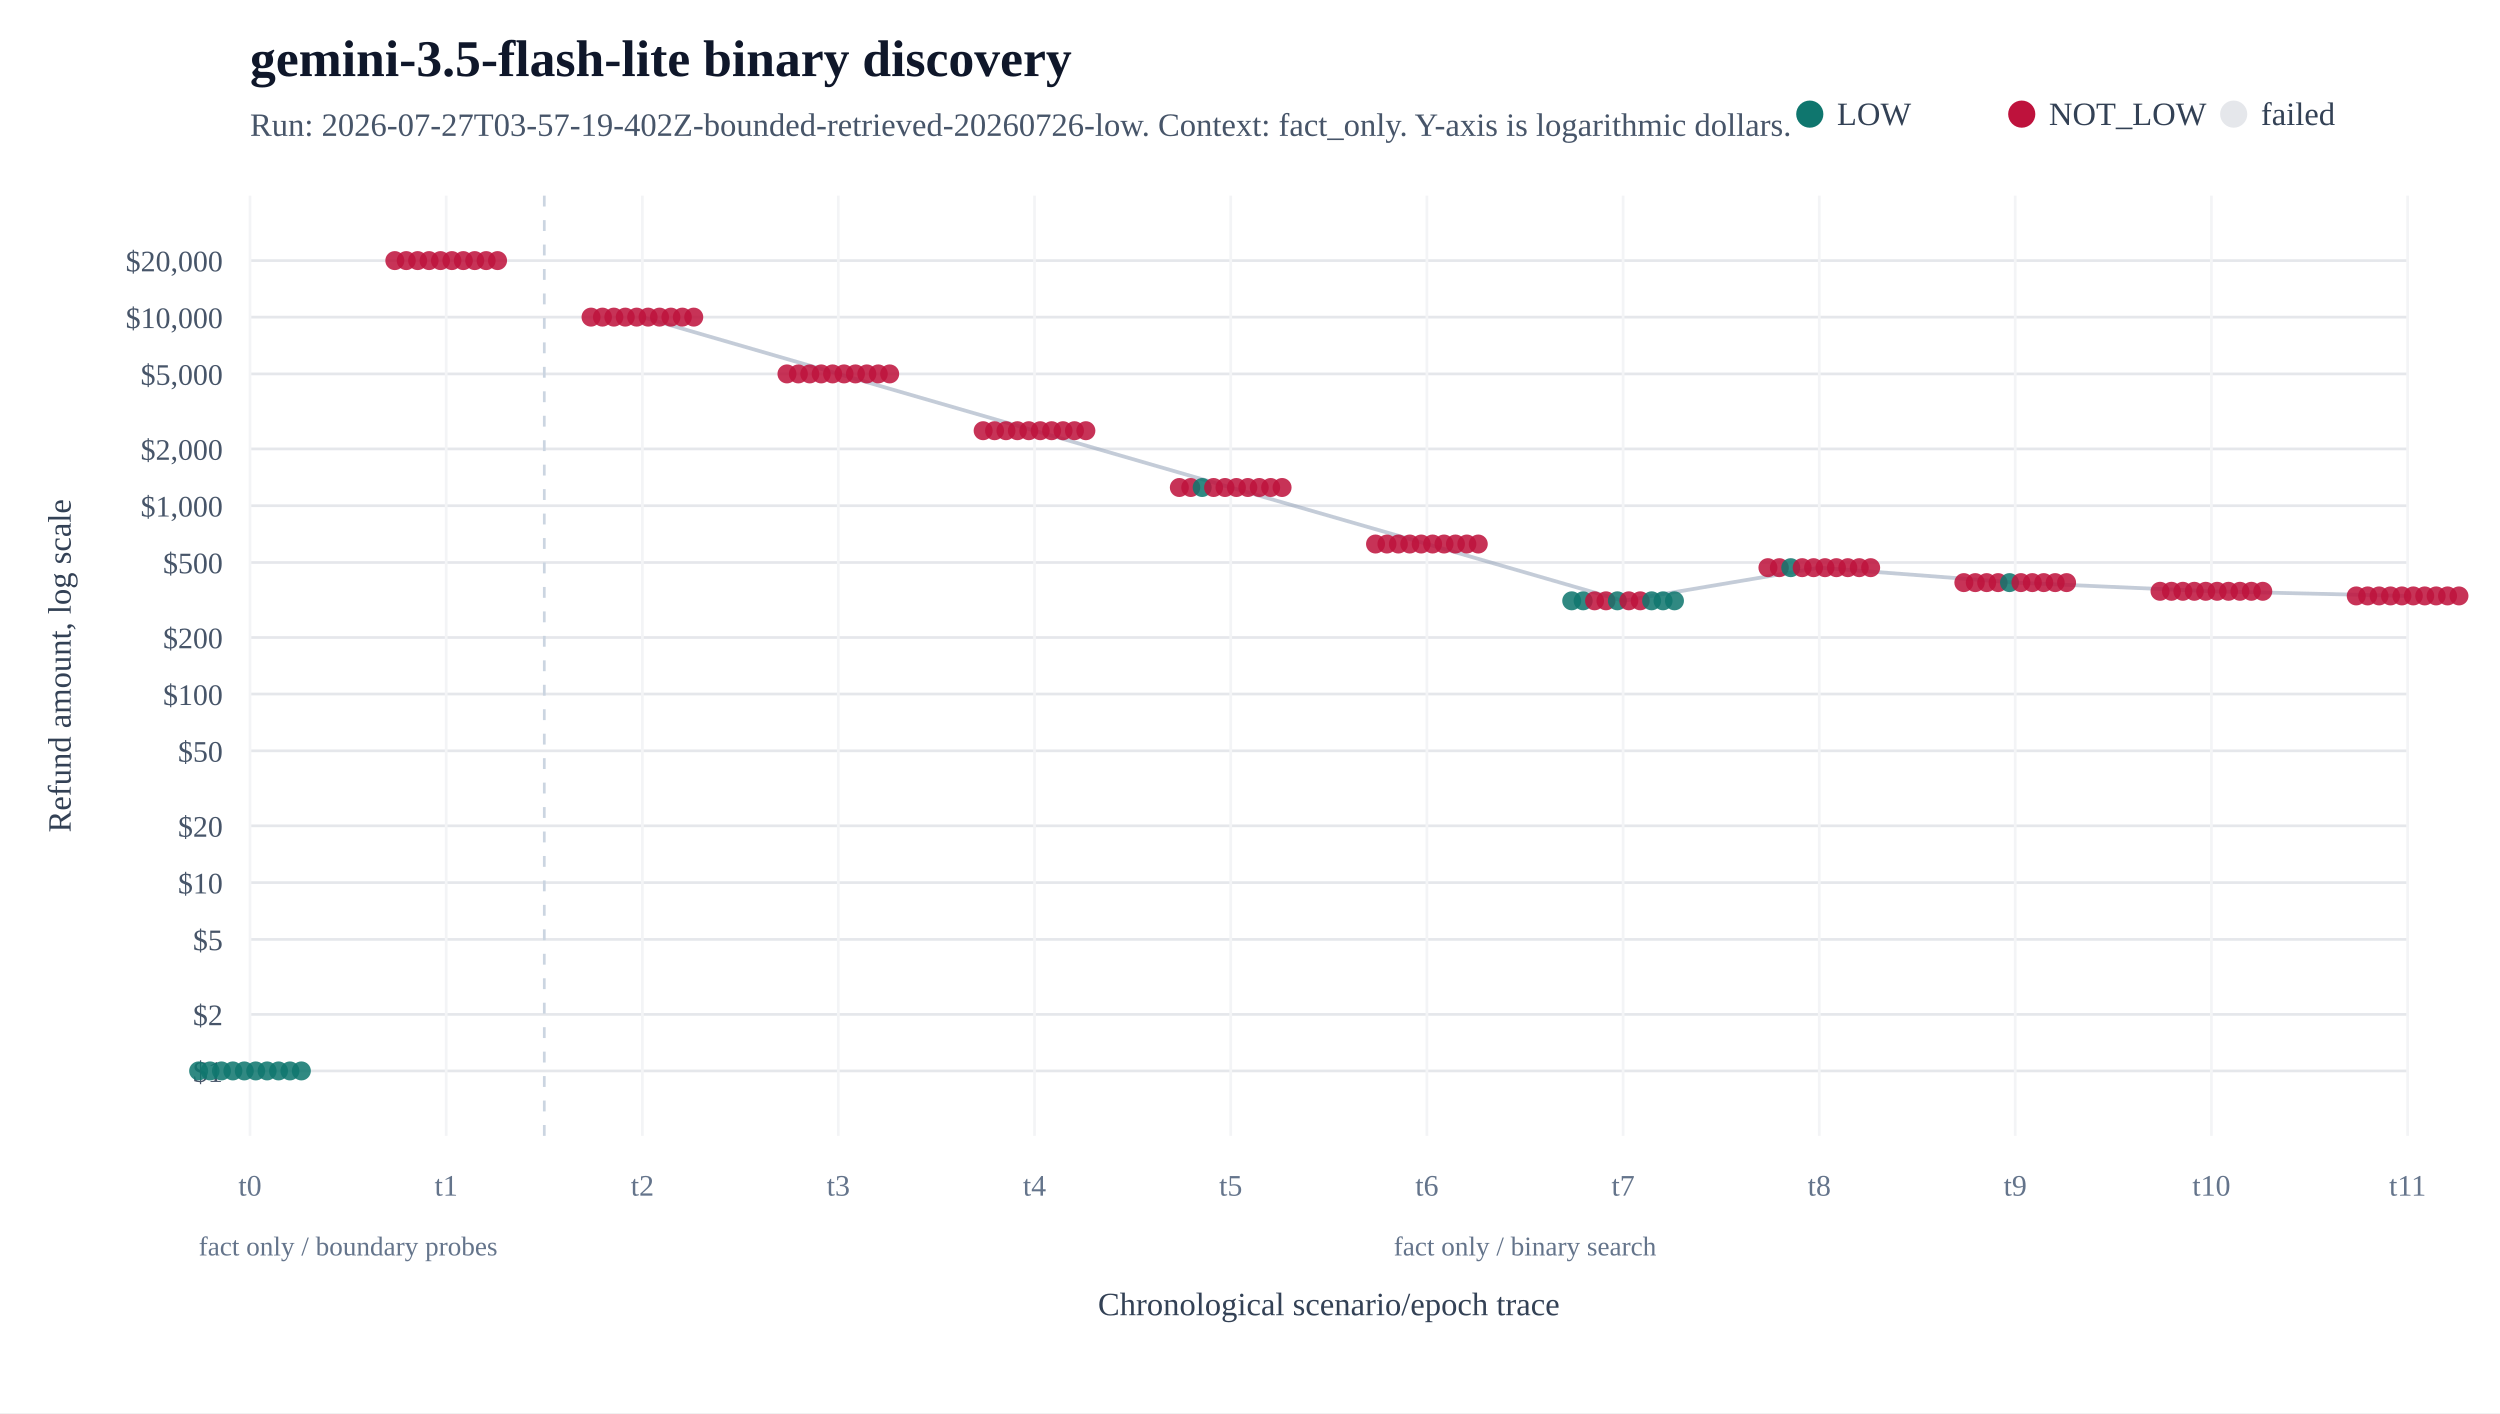
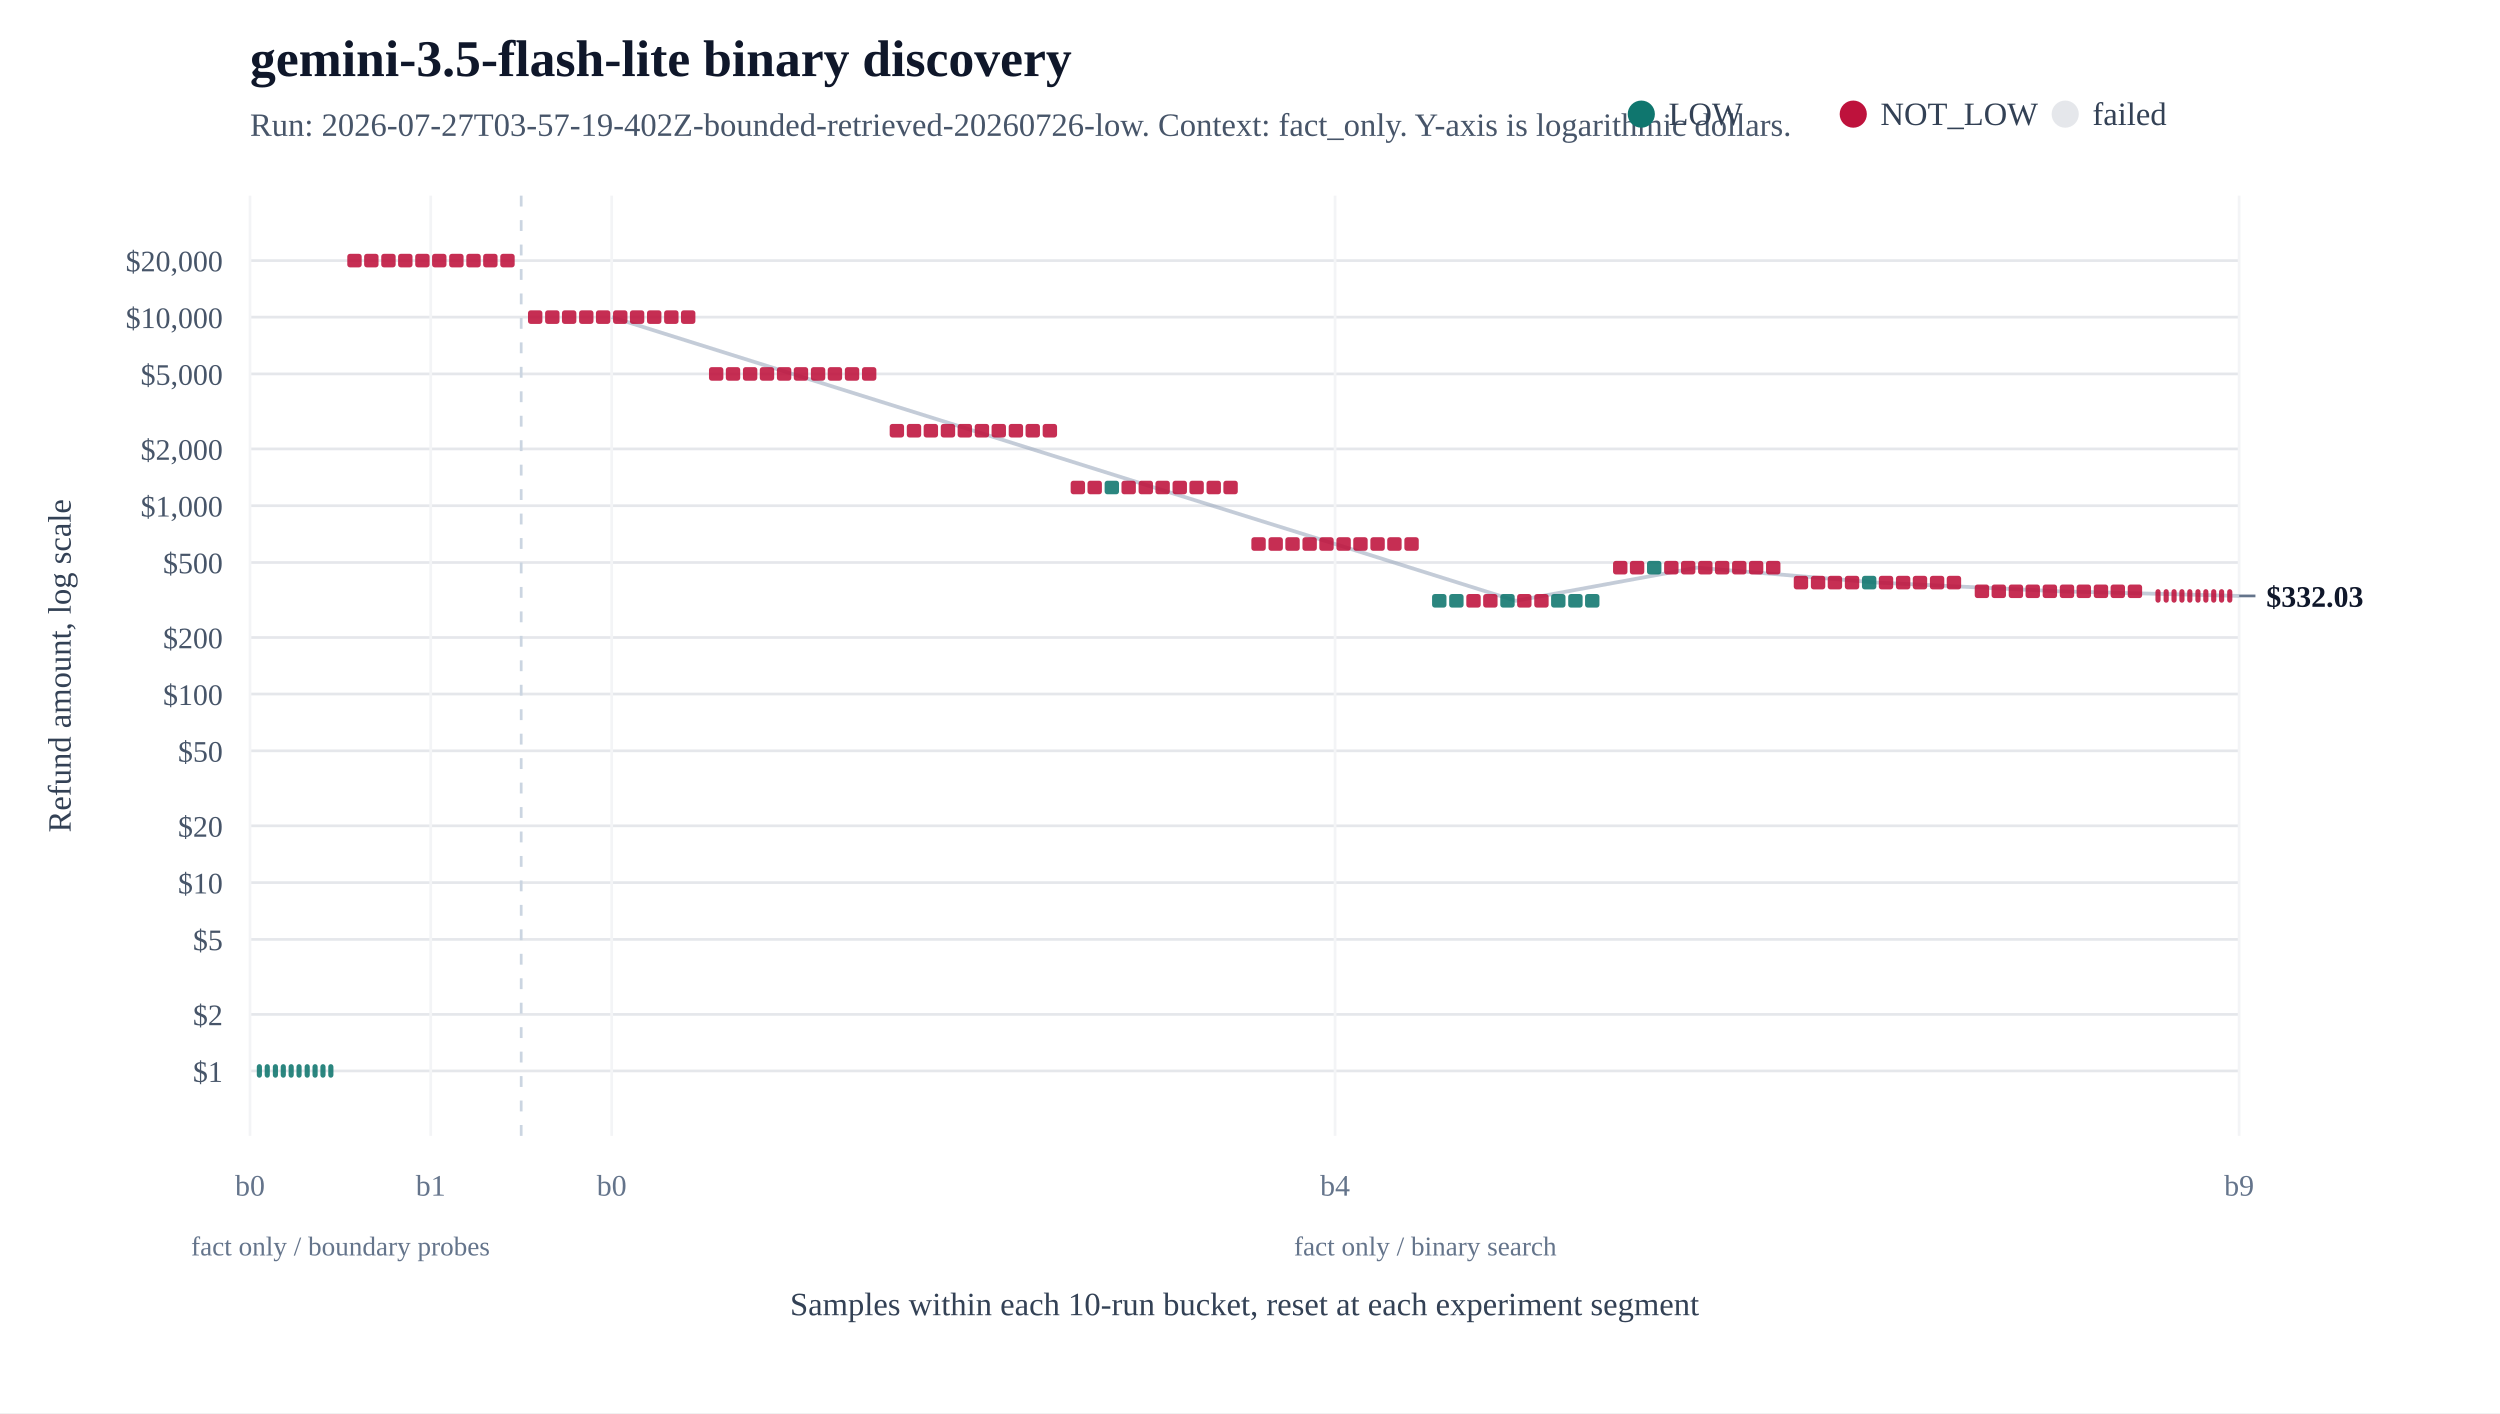
<svg xmlns="http://www.w3.org/2000/svg" width="920" height="520" viewBox="0 0 920 520" role="img" aria-labelledby="title desc">
  <rect width="100%" height="100%" fill="#ffffff" />
  <text x="92" y="28" font-size="19" font-weight="700" fill="#0f172a">gemini-3.5-flash-lite binary discovery</text>
  <text x="92" y="50" font-size="12" fill="#475569">Run: 2026-07-27T03-57-19-402Z-bounded-retrieved-20260726-low. Context: fact_only. Y-axis is logarithmic dollars.</text>
-   <circle cx="666" cy="42" r="5" fill="#0f766e" />
-   <text x="676" y="46" font-size="12" fill="#334155">LOW</text>
-   <circle cx="744" cy="42" r="5" fill="#be123c" />
-   <text x="754" y="46" font-size="12" fill="#334155">NOT_LOW</text>
-   <circle cx="822" cy="42" r="5" fill="#e5e7eb" />
-   <text x="832" y="46" font-size="12" fill="#334155">failed</text>
-   <rect x="92" y="72" width="794" height="346" fill="#ffffff" />
-   <line x1="92" y1="394.1" x2="886" y2="394.1" stroke="#e5e7eb" />
+   <circle cx="604" cy="42" r="5" fill="#0f766e" />
+   <text x="614" y="46" font-size="12" fill="#334155">LOW</text>
+   <circle cx="682" cy="42" r="5" fill="#be123c" />
+   <text x="692" y="46" font-size="12" fill="#334155">NOT_LOW</text>
+   <circle cx="760" cy="42" r="5" fill="#e5e7eb" />
+   <text x="770" y="46" font-size="12" fill="#334155">failed</text>
+   <rect x="92" y="72" width="732" height="346" fill="#ffffff" />
+   <line x1="92" y1="394.1" x2="824" y2="394.1" stroke="#e5e7eb" />
  <text x="82" y="398.138" text-anchor="end" font-size="11" fill="#475569">$1</text>
-   <line x1="92" y1="373.3" x2="886" y2="373.3" stroke="#e5e7eb" />
+   <line x1="92" y1="373.3" x2="824" y2="373.3" stroke="#e5e7eb" />
  <text x="82" y="377.262" text-anchor="end" font-size="11" fill="#475569">$2</text>
-   <line x1="92" y1="345.7" x2="886" y2="345.7" stroke="#e5e7eb" />
+   <line x1="92" y1="345.7" x2="824" y2="345.7" stroke="#e5e7eb" />
  <text x="82" y="349.664" text-anchor="end" font-size="11" fill="#475569">$5</text>
-   <line x1="92" y1="324.8" x2="886" y2="324.8" stroke="#e5e7eb" />
+   <line x1="92" y1="324.8" x2="824" y2="324.8" stroke="#e5e7eb" />
  <text x="82" y="328.788" text-anchor="end" font-size="11" fill="#475569">$10</text>
-   <line x1="92" y1="303.9" x2="886" y2="303.9" stroke="#e5e7eb" />
+   <line x1="92" y1="303.9" x2="824" y2="303.9" stroke="#e5e7eb" />
  <text x="82" y="307.912" text-anchor="end" font-size="11" fill="#475569">$20</text>
-   <line x1="92" y1="276.3" x2="886" y2="276.3" stroke="#e5e7eb" />
+   <line x1="92" y1="276.3" x2="824" y2="276.3" stroke="#e5e7eb" />
  <text x="82" y="280.315" text-anchor="end" font-size="11" fill="#475569">$50</text>
-   <line x1="92" y1="255.4" x2="886" y2="255.4" stroke="#e5e7eb" />
+   <line x1="92" y1="255.4" x2="824" y2="255.4" stroke="#e5e7eb" />
  <text x="82" y="259.438" text-anchor="end" font-size="11" fill="#475569">$100</text>
-   <line x1="92" y1="234.6" x2="886" y2="234.6" stroke="#e5e7eb" />
+   <line x1="92" y1="234.6" x2="824" y2="234.6" stroke="#e5e7eb" />
  <text x="82" y="238.562" text-anchor="end" font-size="11" fill="#475569">$200</text>
-   <line x1="92" y1="207.0" x2="886" y2="207.0" stroke="#e5e7eb" />
+   <line x1="92" y1="207.0" x2="824" y2="207.0" stroke="#e5e7eb" />
  <text x="82" y="210.965" text-anchor="end" font-size="11" fill="#475569">$500</text>
-   <line x1="92" y1="186.1" x2="886" y2="186.1" stroke="#e5e7eb" />
+   <line x1="92" y1="186.1" x2="824" y2="186.1" stroke="#e5e7eb" />
  <text x="82" y="190.088" text-anchor="end" font-size="11" fill="#475569">$1,000</text>
-   <line x1="92" y1="165.2" x2="886" y2="165.2" stroke="#e5e7eb" />
+   <line x1="92" y1="165.2" x2="824" y2="165.2" stroke="#e5e7eb" />
  <text x="82" y="169.212" text-anchor="end" font-size="11" fill="#475569">$2,000</text>
-   <line x1="92" y1="137.6" x2="886" y2="137.6" stroke="#e5e7eb" />
+   <line x1="92" y1="137.6" x2="824" y2="137.6" stroke="#e5e7eb" />
  <text x="82" y="141.615" text-anchor="end" font-size="11" fill="#475569">$5,000</text>
-   <line x1="92" y1="116.7" x2="886" y2="116.7" stroke="#e5e7eb" />
+   <line x1="92" y1="116.7" x2="824" y2="116.7" stroke="#e5e7eb" />
  <text x="82" y="120.738" text-anchor="end" font-size="11" fill="#475569">$10,000</text>
-   <line x1="92" y1="95.9" x2="886" y2="95.9" stroke="#e5e7eb" />
+   <line x1="92" y1="95.9" x2="824" y2="95.9" stroke="#e5e7eb" />
  <text x="82" y="99.862" text-anchor="end" font-size="11" fill="#475569">$20,000</text>
  <line x1="92.0" y1="72" x2="92.0" y2="418" stroke="#f3f4f6" />
-   <text x="92.0" y="440" text-anchor="middle" font-size="11" fill="#64748b">t0</text>
-   <line x1="164.2" y1="72" x2="164.2" y2="418" stroke="#f3f4f6" />
-   <text x="164.2" y="440" text-anchor="middle" font-size="11" fill="#64748b">t1</text>
-   <line x1="236.4" y1="72" x2="236.4" y2="418" stroke="#f3f4f6" />
-   <text x="236.4" y="440" text-anchor="middle" font-size="11" fill="#64748b">t2</text>
-   <line x1="308.5" y1="72" x2="308.5" y2="418" stroke="#f3f4f6" />
-   <text x="308.5" y="440" text-anchor="middle" font-size="11" fill="#64748b">t3</text>
-   <line x1="380.7" y1="72" x2="380.7" y2="418" stroke="#f3f4f6" />
-   <text x="380.7" y="440" text-anchor="middle" font-size="11" fill="#64748b">t4</text>
-   <line x1="452.9" y1="72" x2="452.9" y2="418" stroke="#f3f4f6" />
-   <text x="452.9" y="440" text-anchor="middle" font-size="11" fill="#64748b">t5</text>
-   <line x1="525.1" y1="72" x2="525.1" y2="418" stroke="#f3f4f6" />
-   <text x="525.1" y="440" text-anchor="middle" font-size="11" fill="#64748b">t6</text>
-   <line x1="597.3" y1="72" x2="597.3" y2="418" stroke="#f3f4f6" />
-   <text x="597.3" y="440" text-anchor="middle" font-size="11" fill="#64748b">t7</text>
-   <line x1="669.5" y1="72" x2="669.5" y2="418" stroke="#f3f4f6" />
-   <text x="669.5" y="440" text-anchor="middle" font-size="11" fill="#64748b">t8</text>
-   <line x1="741.6" y1="72" x2="741.6" y2="418" stroke="#f3f4f6" />
-   <text x="741.6" y="440" text-anchor="middle" font-size="11" fill="#64748b">t9</text>
-   <line x1="813.8" y1="72" x2="813.8" y2="418" stroke="#f3f4f6" />
-   <text x="813.8" y="440" text-anchor="middle" font-size="11" fill="#64748b">t10</text>
-   <line x1="886.0" y1="72" x2="886.0" y2="418" stroke="#f3f4f6" />
-   <text x="886.0" y="440" text-anchor="middle" font-size="11" fill="#64748b">t11</text>
-   <line x1="200.3" y1="72" x2="200.3" y2="418" stroke="#cbd5e1" stroke-dasharray="4 5" />
-   <polyline points="236.4,116.7 308.5,137.6 380.7,158.5 452.9,179.4 525.1,200.2 597.3,221.1 669.5,208.9 741.6,214.4 813.8,217.6 886.0,219.3" fill="none" stroke="#94a3b8" stroke-width="1.4" opacity="0.55" />
-   <circle cx="73.1" cy="394.1" r="3.5" fill="#0f766e" opacity="0.86" />
-   <circle cx="77.3" cy="394.1" r="3.5" fill="#0f766e" opacity="0.86" />
-   <circle cx="81.5" cy="394.1" r="3.5" fill="#0f766e" opacity="0.86" />
-   <circle cx="85.7" cy="394.1" r="3.5" fill="#0f766e" opacity="0.86" />
-   <circle cx="89.9" cy="394.1" r="3.5" fill="#0f766e" opacity="0.86" />
-   <circle cx="94.1" cy="394.1" r="3.5" fill="#0f766e" opacity="0.86" />
-   <circle cx="98.3" cy="394.1" r="3.5" fill="#0f766e" opacity="0.86" />
-   <circle cx="102.5" cy="394.1" r="3.5" fill="#0f766e" opacity="0.86" />
-   <circle cx="106.7" cy="394.1" r="3.5" fill="#0f766e" opacity="0.86" />
-   <circle cx="110.9" cy="394.1" r="3.5" fill="#0f766e" opacity="0.86" />
-   <circle cx="145.3" cy="95.9" r="3.5" fill="#be123c" opacity="0.86" />
-   <circle cx="149.5" cy="95.9" r="3.5" fill="#be123c" opacity="0.86" />
-   <circle cx="153.7" cy="95.9" r="3.5" fill="#be123c" opacity="0.86" />
-   <circle cx="157.9" cy="95.9" r="3.5" fill="#be123c" opacity="0.86" />
-   <circle cx="162.1" cy="95.9" r="3.5" fill="#be123c" opacity="0.86" />
-   <circle cx="166.3" cy="95.9" r="3.5" fill="#be123c" opacity="0.86" />
-   <circle cx="170.5" cy="95.9" r="3.5" fill="#be123c" opacity="0.86" />
-   <circle cx="174.7" cy="95.9" r="3.5" fill="#be123c" opacity="0.86" />
-   <circle cx="178.9" cy="95.9" r="3.5" fill="#be123c" opacity="0.86" />
-   <circle cx="183.1" cy="95.9" r="3.5" fill="#be123c" opacity="0.86" />
-   <circle cx="217.5" cy="116.7" r="3.5" fill="#be123c" opacity="0.86" />
-   <circle cx="221.7" cy="116.7" r="3.5" fill="#be123c" opacity="0.86" />
-   <circle cx="225.9" cy="116.7" r="3.5" fill="#be123c" opacity="0.86" />
-   <circle cx="230.1" cy="116.7" r="3.5" fill="#be123c" opacity="0.86" />
-   <circle cx="234.3" cy="116.7" r="3.5" fill="#be123c" opacity="0.86" />
-   <circle cx="238.5" cy="116.7" r="3.5" fill="#be123c" opacity="0.86" />
-   <circle cx="242.7" cy="116.7" r="3.5" fill="#be123c" opacity="0.86" />
-   <circle cx="246.9" cy="116.7" r="3.5" fill="#be123c" opacity="0.86" />
-   <circle cx="251.1" cy="116.7" r="3.5" fill="#be123c" opacity="0.86" />
-   <circle cx="255.3" cy="116.7" r="3.5" fill="#be123c" opacity="0.86" />
-   <circle cx="289.6" cy="137.6" r="3.5" fill="#be123c" opacity="0.86" />
-   <circle cx="293.8" cy="137.6" r="3.5" fill="#be123c" opacity="0.86" />
-   <circle cx="298.0" cy="137.6" r="3.5" fill="#be123c" opacity="0.86" />
-   <circle cx="302.2" cy="137.6" r="3.5" fill="#be123c" opacity="0.86" />
-   <circle cx="306.4" cy="137.6" r="3.5" fill="#be123c" opacity="0.86" />
-   <circle cx="310.6" cy="137.6" r="3.5" fill="#be123c" opacity="0.86" />
-   <circle cx="314.8" cy="137.6" r="3.5" fill="#be123c" opacity="0.86" />
-   <circle cx="319.0" cy="137.6" r="3.5" fill="#be123c" opacity="0.86" />
-   <circle cx="323.2" cy="137.6" r="3.5" fill="#be123c" opacity="0.86" />
-   <circle cx="327.4" cy="137.6" r="3.5" fill="#be123c" opacity="0.86" />
-   <circle cx="361.8" cy="158.5" r="3.5" fill="#be123c" opacity="0.86" />
-   <circle cx="366.0" cy="158.5" r="3.5" fill="#be123c" opacity="0.86" />
-   <circle cx="370.2" cy="158.5" r="3.5" fill="#be123c" opacity="0.86" />
-   <circle cx="374.4" cy="158.5" r="3.5" fill="#be123c" opacity="0.86" />
-   <circle cx="378.6" cy="158.5" r="3.5" fill="#be123c" opacity="0.86" />
-   <circle cx="382.8" cy="158.5" r="3.5" fill="#be123c" opacity="0.86" />
-   <circle cx="387.0" cy="158.5" r="3.5" fill="#be123c" opacity="0.86" />
-   <circle cx="391.2" cy="158.5" r="3.5" fill="#be123c" opacity="0.86" />
-   <circle cx="395.4" cy="158.5" r="3.5" fill="#be123c" opacity="0.86" />
-   <circle cx="399.6" cy="158.5" r="3.5" fill="#be123c" opacity="0.86" />
-   <circle cx="434.0" cy="179.4" r="3.5" fill="#be123c" opacity="0.86" />
-   <circle cx="438.2" cy="179.4" r="3.5" fill="#be123c" opacity="0.86" />
-   <circle cx="442.4" cy="179.4" r="3.5" fill="#0f766e" opacity="0.86" />
-   <circle cx="446.6" cy="179.4" r="3.5" fill="#be123c" opacity="0.86" />
-   <circle cx="450.8" cy="179.4" r="3.5" fill="#be123c" opacity="0.86" />
-   <circle cx="455.0" cy="179.4" r="3.5" fill="#be123c" opacity="0.86" />
-   <circle cx="459.2" cy="179.4" r="3.5" fill="#be123c" opacity="0.86" />
-   <circle cx="463.4" cy="179.4" r="3.5" fill="#be123c" opacity="0.86" />
-   <circle cx="467.6" cy="179.4" r="3.5" fill="#be123c" opacity="0.86" />
-   <circle cx="471.8" cy="179.4" r="3.5" fill="#be123c" opacity="0.86" />
-   <circle cx="506.2" cy="200.2" r="3.5" fill="#be123c" opacity="0.86" />
-   <circle cx="510.4" cy="200.2" r="3.5" fill="#be123c" opacity="0.86" />
-   <circle cx="514.6" cy="200.2" r="3.5" fill="#be123c" opacity="0.86" />
-   <circle cx="518.8" cy="200.2" r="3.5" fill="#be123c" opacity="0.86" />
-   <circle cx="523.0" cy="200.2" r="3.5" fill="#be123c" opacity="0.86" />
-   <circle cx="527.2" cy="200.2" r="3.5" fill="#be123c" opacity="0.86" />
-   <circle cx="531.4" cy="200.2" r="3.5" fill="#be123c" opacity="0.86" />
-   <circle cx="535.6" cy="200.2" r="3.5" fill="#be123c" opacity="0.86" />
-   <circle cx="539.8" cy="200.2" r="3.5" fill="#be123c" opacity="0.86" />
-   <circle cx="544.0" cy="200.2" r="3.5" fill="#be123c" opacity="0.86" />
-   <circle cx="578.4" cy="221.1" r="3.5" fill="#0f766e" opacity="0.86" />
-   <circle cx="582.6" cy="221.1" r="3.5" fill="#0f766e" opacity="0.86" />
-   <circle cx="586.8" cy="221.1" r="3.5" fill="#be123c" opacity="0.86" />
-   <circle cx="591.0" cy="221.1" r="3.5" fill="#be123c" opacity="0.86" />
-   <circle cx="595.2" cy="221.1" r="3.5" fill="#0f766e" opacity="0.86" />
-   <circle cx="599.4" cy="221.1" r="3.5" fill="#be123c" opacity="0.86" />
-   <circle cx="603.6" cy="221.1" r="3.5" fill="#be123c" opacity="0.86" />
-   <circle cx="607.8" cy="221.1" r="3.5" fill="#0f766e" opacity="0.86" />
-   <circle cx="612.0" cy="221.1" r="3.5" fill="#0f766e" opacity="0.86" />
-   <circle cx="616.2" cy="221.1" r="3.5" fill="#0f766e" opacity="0.86" />
-   <circle cx="650.6" cy="208.9" r="3.5" fill="#be123c" opacity="0.86" />
-   <circle cx="654.8" cy="208.9" r="3.5" fill="#be123c" opacity="0.86" />
-   <circle cx="659.0" cy="208.9" r="3.5" fill="#0f766e" opacity="0.86" />
-   <circle cx="663.2" cy="208.9" r="3.5" fill="#be123c" opacity="0.86" />
-   <circle cx="667.4" cy="208.9" r="3.5" fill="#be123c" opacity="0.86" />
-   <circle cx="671.6" cy="208.9" r="3.5" fill="#be123c" opacity="0.86" />
-   <circle cx="675.8" cy="208.9" r="3.5" fill="#be123c" opacity="0.86" />
-   <circle cx="680.0" cy="208.9" r="3.5" fill="#be123c" opacity="0.86" />
-   <circle cx="684.2" cy="208.9" r="3.5" fill="#be123c" opacity="0.86" />
-   <circle cx="688.4" cy="208.9" r="3.5" fill="#be123c" opacity="0.86" />
-   <circle cx="722.7" cy="214.4" r="3.5" fill="#be123c" opacity="0.86" />
-   <circle cx="726.9" cy="214.4" r="3.5" fill="#be123c" opacity="0.86" />
-   <circle cx="731.1" cy="214.4" r="3.5" fill="#be123c" opacity="0.86" />
-   <circle cx="735.3" cy="214.4" r="3.5" fill="#be123c" opacity="0.86" />
-   <circle cx="739.5" cy="214.4" r="3.5" fill="#0f766e" opacity="0.86" />
-   <circle cx="743.7" cy="214.4" r="3.5" fill="#be123c" opacity="0.86" />
-   <circle cx="747.9" cy="214.4" r="3.5" fill="#be123c" opacity="0.86" />
-   <circle cx="752.1" cy="214.4" r="3.5" fill="#be123c" opacity="0.86" />
-   <circle cx="756.3" cy="214.4" r="3.5" fill="#be123c" opacity="0.86" />
-   <circle cx="760.5" cy="214.4" r="3.5" fill="#be123c" opacity="0.86" />
-   <circle cx="794.9" cy="217.6" r="3.5" fill="#be123c" opacity="0.86" />
-   <circle cx="799.1" cy="217.6" r="3.5" fill="#be123c" opacity="0.86" />
-   <circle cx="803.3" cy="217.6" r="3.5" fill="#be123c" opacity="0.86" />
-   <circle cx="807.5" cy="217.6" r="3.5" fill="#be123c" opacity="0.86" />
-   <circle cx="811.7" cy="217.6" r="3.5" fill="#be123c" opacity="0.86" />
-   <circle cx="815.9" cy="217.6" r="3.5" fill="#be123c" opacity="0.86" />
-   <circle cx="820.1" cy="217.6" r="3.5" fill="#be123c" opacity="0.86" />
-   <circle cx="824.3" cy="217.6" r="3.5" fill="#be123c" opacity="0.86" />
-   <circle cx="828.5" cy="217.6" r="3.5" fill="#be123c" opacity="0.86" />
-   <circle cx="832.7" cy="217.6" r="3.5" fill="#be123c" opacity="0.86" />
-   <circle cx="867.1" cy="219.3" r="3.5" fill="#be123c" opacity="0.86" />
-   <circle cx="871.3" cy="219.3" r="3.5" fill="#be123c" opacity="0.86" />
-   <circle cx="875.5" cy="219.3" r="3.5" fill="#be123c" opacity="0.86" />
-   <circle cx="879.7" cy="219.3" r="3.5" fill="#be123c" opacity="0.86" />
-   <circle cx="883.9" cy="219.3" r="3.5" fill="#be123c" opacity="0.86" />
-   <circle cx="888.1" cy="219.3" r="3.5" fill="#be123c" opacity="0.86" />
-   <circle cx="892.3" cy="219.3" r="3.5" fill="#be123c" opacity="0.86" />
-   <circle cx="896.5" cy="219.3" r="3.5" fill="#be123c" opacity="0.86" />
-   <circle cx="900.7" cy="219.3" r="3.5" fill="#be123c" opacity="0.86" />
-   <circle cx="904.9" cy="219.3" r="3.5" fill="#be123c" opacity="0.86" />
-   <text x="128.1" y="462" text-anchor="middle" font-size="10" fill="#64748b">fact only / boundary probes</text>
-   <text x="561.2" y="462" text-anchor="middle" font-size="10" fill="#64748b">fact only / binary search</text>
-   <text x="489" y="484" text-anchor="middle" font-size="12" fill="#334155">Chronological scenario/epoch trace</text>
+   <text x="92.0" y="440" text-anchor="middle" font-size="11" fill="#64748b">b0</text>
+   <line x1="158.5" y1="72" x2="158.5" y2="418" stroke="#f3f4f6" />
+   <text x="158.5" y="440" text-anchor="middle" font-size="11" fill="#64748b">b1</text>
+   <line x1="225.1" y1="72" x2="225.1" y2="418" stroke="#f3f4f6" />
+   <text x="225.1" y="440" text-anchor="middle" font-size="11" fill="#64748b">b0</text>
+   <line x1="491.3" y1="72" x2="491.3" y2="418" stroke="#f3f4f6" />
+   <text x="491.3" y="440" text-anchor="middle" font-size="11" fill="#64748b">b4</text>
+   <line x1="824.0" y1="72" x2="824.0" y2="418" stroke="#f3f4f6" />
+   <text x="824.0" y="440" text-anchor="middle" font-size="11" fill="#64748b">b9</text>
+   <line x1="191.8" y1="72" x2="191.8" y2="418" stroke="#cbd5e1" stroke-dasharray="4 5" />
+   <polyline points="225.1,116.7 291.6,137.6 358.2,158.5 424.7,179.4 491.3,200.2 557.8,221.1 624.4,208.9 690.9,214.4 757.5,217.6 824.0,219.3" fill="none" stroke="#94a3b8" stroke-width="1.4" opacity="0.55" />
+   <rect x="94.5" y="391.6" width="1.9" height="5" rx="1" fill="#0f766e" opacity="0.88" />
+   <rect x="97.4" y="391.6" width="1.9" height="5" rx="1" fill="#0f766e" opacity="0.88" />
+   <rect x="100.4" y="391.6" width="1.9" height="5" rx="1" fill="#0f766e" opacity="0.88" />
+   <rect x="103.3" y="391.6" width="1.9" height="5" rx="1" fill="#0f766e" opacity="0.88" />
+   <rect x="106.2" y="391.6" width="1.9" height="5" rx="1" fill="#0f766e" opacity="0.88" />
+   <rect x="109.1" y="391.6" width="1.9" height="5" rx="1" fill="#0f766e" opacity="0.88" />
+   <rect x="112.1" y="391.6" width="1.9" height="5" rx="1" fill="#0f766e" opacity="0.88" />
+   <rect x="115.0" y="391.6" width="1.9" height="5" rx="1" fill="#0f766e" opacity="0.88" />
+   <rect x="117.9" y="391.6" width="1.9" height="5" rx="1" fill="#0f766e" opacity="0.88" />
+   <rect x="120.8" y="391.6" width="1.9" height="5" rx="1" fill="#0f766e" opacity="0.88" />
+   <rect x="127.8" y="93.4" width="5.3" height="5" rx="1" fill="#be123c" opacity="0.88" />
+   <rect x="134.0" y="93.4" width="5.3" height="5" rx="1" fill="#be123c" opacity="0.88" />
+   <rect x="140.3" y="93.4" width="5.3" height="5" rx="1" fill="#be123c" opacity="0.88" />
+   <rect x="146.5" y="93.4" width="5.3" height="5" rx="1" fill="#be123c" opacity="0.88" />
+   <rect x="152.8" y="93.4" width="5.3" height="5" rx="1" fill="#be123c" opacity="0.88" />
+   <rect x="159.0" y="93.4" width="5.3" height="5" rx="1" fill="#be123c" opacity="0.88" />
+   <rect x="165.3" y="93.4" width="5.3" height="5" rx="1" fill="#be123c" opacity="0.88" />
+   <rect x="171.6" y="93.4" width="5.3" height="5" rx="1" fill="#be123c" opacity="0.88" />
+   <rect x="177.8" y="93.4" width="5.3" height="5" rx="1" fill="#be123c" opacity="0.88" />
+   <rect x="184.1" y="93.4" width="5.3" height="5" rx="1" fill="#be123c" opacity="0.88" />
+   <rect x="194.3" y="114.2" width="5.3" height="5" rx="1" fill="#be123c" opacity="0.88" />
+   <rect x="200.6" y="114.2" width="5.3" height="5" rx="1" fill="#be123c" opacity="0.88" />
+   <rect x="206.8" y="114.2" width="5.3" height="5" rx="1" fill="#be123c" opacity="0.88" />
+   <rect x="213.1" y="114.2" width="5.3" height="5" rx="1" fill="#be123c" opacity="0.88" />
+   <rect x="219.3" y="114.2" width="5.3" height="5" rx="1" fill="#be123c" opacity="0.88" />
+   <rect x="225.6" y="114.2" width="5.3" height="5" rx="1" fill="#be123c" opacity="0.88" />
+   <rect x="231.8" y="114.2" width="5.3" height="5" rx="1" fill="#be123c" opacity="0.88" />
+   <rect x="238.1" y="114.2" width="5.3" height="5" rx="1" fill="#be123c" opacity="0.88" />
+   <rect x="244.4" y="114.2" width="5.3" height="5" rx="1" fill="#be123c" opacity="0.88" />
+   <rect x="250.6" y="114.2" width="5.3" height="5" rx="1" fill="#be123c" opacity="0.88" />
+   <rect x="260.9" y="135.1" width="5.3" height="5" rx="1" fill="#be123c" opacity="0.88" />
+   <rect x="267.1" y="135.1" width="5.3" height="5" rx="1" fill="#be123c" opacity="0.88" />
+   <rect x="273.4" y="135.1" width="5.3" height="5" rx="1" fill="#be123c" opacity="0.88" />
+   <rect x="279.6" y="135.1" width="5.3" height="5" rx="1" fill="#be123c" opacity="0.88" />
+   <rect x="285.9" y="135.1" width="5.3" height="5" rx="1" fill="#be123c" opacity="0.88" />
+   <rect x="292.1" y="135.1" width="5.3" height="5" rx="1" fill="#be123c" opacity="0.88" />
+   <rect x="298.4" y="135.1" width="5.3" height="5" rx="1" fill="#be123c" opacity="0.88" />
+   <rect x="304.6" y="135.1" width="5.3" height="5" rx="1" fill="#be123c" opacity="0.88" />
+   <rect x="310.9" y="135.1" width="5.3" height="5" rx="1" fill="#be123c" opacity="0.88" />
+   <rect x="317.2" y="135.1" width="5.3" height="5" rx="1" fill="#be123c" opacity="0.88" />
+   <rect x="327.4" y="156.0" width="5.3" height="5" rx="1" fill="#be123c" opacity="0.88" />
+   <rect x="333.7" y="156.0" width="5.3" height="5" rx="1" fill="#be123c" opacity="0.88" />
+   <rect x="339.9" y="156.0" width="5.3" height="5" rx="1" fill="#be123c" opacity="0.88" />
+   <rect x="346.2" y="156.0" width="5.3" height="5" rx="1" fill="#be123c" opacity="0.88" />
+   <rect x="352.4" y="156.0" width="5.3" height="5" rx="1" fill="#be123c" opacity="0.88" />
+   <rect x="358.7" y="156.0" width="5.3" height="5" rx="1" fill="#be123c" opacity="0.88" />
+   <rect x="364.9" y="156.0" width="5.3" height="5" rx="1" fill="#be123c" opacity="0.88" />
+   <rect x="371.2" y="156.0" width="5.3" height="5" rx="1" fill="#be123c" opacity="0.88" />
+   <rect x="377.4" y="156.0" width="5.3" height="5" rx="1" fill="#be123c" opacity="0.88" />
+   <rect x="383.7" y="156.0" width="5.3" height="5" rx="1" fill="#be123c" opacity="0.88" />
+   <rect x="394.0" y="176.9" width="5.3" height="5" rx="1" fill="#be123c" opacity="0.88" />
+   <rect x="400.2" y="176.9" width="5.3" height="5" rx="1" fill="#be123c" opacity="0.88" />
+   <rect x="406.5" y="176.9" width="5.3" height="5" rx="1" fill="#0f766e" opacity="0.88" />
+   <rect x="412.7" y="176.9" width="5.3" height="5" rx="1" fill="#be123c" opacity="0.88" />
+   <rect x="419.0" y="176.9" width="5.3" height="5" rx="1" fill="#be123c" opacity="0.88" />
+   <rect x="425.2" y="176.9" width="5.3" height="5" rx="1" fill="#be123c" opacity="0.88" />
+   <rect x="431.5" y="176.9" width="5.3" height="5" rx="1" fill="#be123c" opacity="0.88" />
+   <rect x="437.7" y="176.9" width="5.3" height="5" rx="1" fill="#be123c" opacity="0.88" />
+   <rect x="444.0" y="176.9" width="5.3" height="5" rx="1" fill="#be123c" opacity="0.88" />
+   <rect x="450.2" y="176.9" width="5.3" height="5" rx="1" fill="#be123c" opacity="0.88" />
+   <rect x="460.5" y="197.7" width="5.3" height="5" rx="1" fill="#be123c" opacity="0.88" />
+   <rect x="466.8" y="197.7" width="5.3" height="5" rx="1" fill="#be123c" opacity="0.88" />
+   <rect x="473.0" y="197.7" width="5.3" height="5" rx="1" fill="#be123c" opacity="0.88" />
+   <rect x="479.3" y="197.7" width="5.3" height="5" rx="1" fill="#be123c" opacity="0.88" />
+   <rect x="485.5" y="197.7" width="5.3" height="5" rx="1" fill="#be123c" opacity="0.88" />
+   <rect x="491.8" y="197.7" width="5.3" height="5" rx="1" fill="#be123c" opacity="0.88" />
+   <rect x="498.0" y="197.7" width="5.3" height="5" rx="1" fill="#be123c" opacity="0.88" />
+   <rect x="504.3" y="197.7" width="5.3" height="5" rx="1" fill="#be123c" opacity="0.88" />
+   <rect x="510.5" y="197.7" width="5.3" height="5" rx="1" fill="#be123c" opacity="0.88" />
+   <rect x="516.8" y="197.7" width="5.3" height="5" rx="1" fill="#be123c" opacity="0.88" />
+   <rect x="527.0" y="218.6" width="5.3" height="5" rx="1" fill="#0f766e" opacity="0.88" />
+   <rect x="533.3" y="218.6" width="5.3" height="5" rx="1" fill="#0f766e" opacity="0.88" />
+   <rect x="539.6" y="218.6" width="5.3" height="5" rx="1" fill="#be123c" opacity="0.88" />
+   <rect x="545.8" y="218.6" width="5.3" height="5" rx="1" fill="#be123c" opacity="0.88" />
+   <rect x="552.1" y="218.6" width="5.3" height="5" rx="1" fill="#0f766e" opacity="0.88" />
+   <rect x="558.3" y="218.6" width="5.3" height="5" rx="1" fill="#be123c" opacity="0.88" />
+   <rect x="564.6" y="218.6" width="5.3" height="5" rx="1" fill="#be123c" opacity="0.88" />
+   <rect x="570.8" y="218.6" width="5.3" height="5" rx="1" fill="#0f766e" opacity="0.88" />
+   <rect x="577.1" y="218.6" width="5.3" height="5" rx="1" fill="#0f766e" opacity="0.88" />
+   <rect x="583.3" y="218.6" width="5.3" height="5" rx="1" fill="#0f766e" opacity="0.88" />
+   <rect x="593.6" y="206.4" width="5.3" height="5" rx="1" fill="#be123c" opacity="0.88" />
+   <rect x="599.8" y="206.4" width="5.3" height="5" rx="1" fill="#be123c" opacity="0.88" />
+   <rect x="606.1" y="206.4" width="5.3" height="5" rx="1" fill="#0f766e" opacity="0.88" />
+   <rect x="612.4" y="206.4" width="5.3" height="5" rx="1" fill="#be123c" opacity="0.88" />
+   <rect x="618.6" y="206.4" width="5.3" height="5" rx="1" fill="#be123c" opacity="0.88" />
+   <rect x="624.9" y="206.4" width="5.3" height="5" rx="1" fill="#be123c" opacity="0.88" />
+   <rect x="631.1" y="206.4" width="5.3" height="5" rx="1" fill="#be123c" opacity="0.88" />
+   <rect x="637.4" y="206.4" width="5.3" height="5" rx="1" fill="#be123c" opacity="0.88" />
+   <rect x="643.6" y="206.4" width="5.3" height="5" rx="1" fill="#be123c" opacity="0.88" />
+   <rect x="649.9" y="206.4" width="5.3" height="5" rx="1" fill="#be123c" opacity="0.88" />
+   <rect x="660.1" y="211.9" width="5.3" height="5" rx="1" fill="#be123c" opacity="0.88" />
+   <rect x="666.4" y="211.9" width="5.3" height="5" rx="1" fill="#be123c" opacity="0.88" />
+   <rect x="672.6" y="211.9" width="5.3" height="5" rx="1" fill="#be123c" opacity="0.88" />
+   <rect x="678.9" y="211.9" width="5.3" height="5" rx="1" fill="#be123c" opacity="0.88" />
+   <rect x="685.2" y="211.9" width="5.3" height="5" rx="1" fill="#0f766e" opacity="0.88" />
+   <rect x="691.4" y="211.9" width="5.3" height="5" rx="1" fill="#be123c" opacity="0.88" />
+   <rect x="697.7" y="211.9" width="5.3" height="5" rx="1" fill="#be123c" opacity="0.88" />
+   <rect x="703.9" y="211.9" width="5.3" height="5" rx="1" fill="#be123c" opacity="0.88" />
+   <rect x="710.2" y="211.9" width="5.3" height="5" rx="1" fill="#be123c" opacity="0.88" />
+   <rect x="716.4" y="211.9" width="5.3" height="5" rx="1" fill="#be123c" opacity="0.88" />
+   <rect x="726.7" y="215.1" width="5.3" height="5" rx="1" fill="#be123c" opacity="0.88" />
+   <rect x="732.9" y="215.1" width="5.3" height="5" rx="1" fill="#be123c" opacity="0.88" />
+   <rect x="739.2" y="215.1" width="5.3" height="5" rx="1" fill="#be123c" opacity="0.88" />
+   <rect x="745.4" y="215.1" width="5.3" height="5" rx="1" fill="#be123c" opacity="0.88" />
+   <rect x="751.7" y="215.1" width="5.3" height="5" rx="1" fill="#be123c" opacity="0.88" />
+   <rect x="758.0" y="215.1" width="5.3" height="5" rx="1" fill="#be123c" opacity="0.88" />
+   <rect x="764.2" y="215.1" width="5.3" height="5" rx="1" fill="#be123c" opacity="0.88" />
+   <rect x="770.5" y="215.1" width="5.3" height="5" rx="1" fill="#be123c" opacity="0.88" />
+   <rect x="776.7" y="215.1" width="5.3" height="5" rx="1" fill="#be123c" opacity="0.88" />
+   <rect x="783.0" y="215.1" width="5.3" height="5" rx="1" fill="#be123c" opacity="0.88" />
+   <rect x="793.2" y="216.8" width="1.9" height="5" rx="1" fill="#be123c" opacity="0.88" />
+   <rect x="796.2" y="216.8" width="1.9" height="5" rx="1" fill="#be123c" opacity="0.88" />
+   <rect x="799.1" y="216.8" width="1.9" height="5" rx="1" fill="#be123c" opacity="0.88" />
+   <rect x="802.0" y="216.8" width="1.9" height="5" rx="1" fill="#be123c" opacity="0.88" />
+   <rect x="804.9" y="216.8" width="1.9" height="5" rx="1" fill="#be123c" opacity="0.88" />
+   <rect x="807.9" y="216.8" width="1.9" height="5" rx="1" fill="#be123c" opacity="0.88" />
+   <rect x="810.8" y="216.8" width="1.9" height="5" rx="1" fill="#be123c" opacity="0.88" />
+   <rect x="813.7" y="216.8" width="1.9" height="5" rx="1" fill="#be123c" opacity="0.88" />
+   <rect x="816.6" y="216.8" width="1.9" height="5" rx="1" fill="#be123c" opacity="0.88" />
+   <rect x="819.6" y="216.8" width="1.9" height="5" rx="1" fill="#be123c" opacity="0.88" />
+   <line x1="824.0" y1="219.3" x2="830.0" y2="219.3" stroke="#64748b" stroke-width="1" />
+   <text x="834.0" y="223.3" font-size="11" font-weight="700" fill="#0f172a">$332.03</text>
+   <text x="125.3" y="462" text-anchor="middle" font-size="10" fill="#64748b">fact only / boundary probes</text>
+   <text x="524.5" y="462" text-anchor="middle" font-size="10" fill="#64748b">fact only / binary search</text>
+   <text x="458" y="484" text-anchor="middle" font-size="12" fill="#334155">Samples within each 10-run bucket, reset at each experiment segment</text>
  <text transform="translate(26 245) rotate(-90)" text-anchor="middle" font-size="12" fill="#334155">Refund amount, log scale</text>
</svg>
